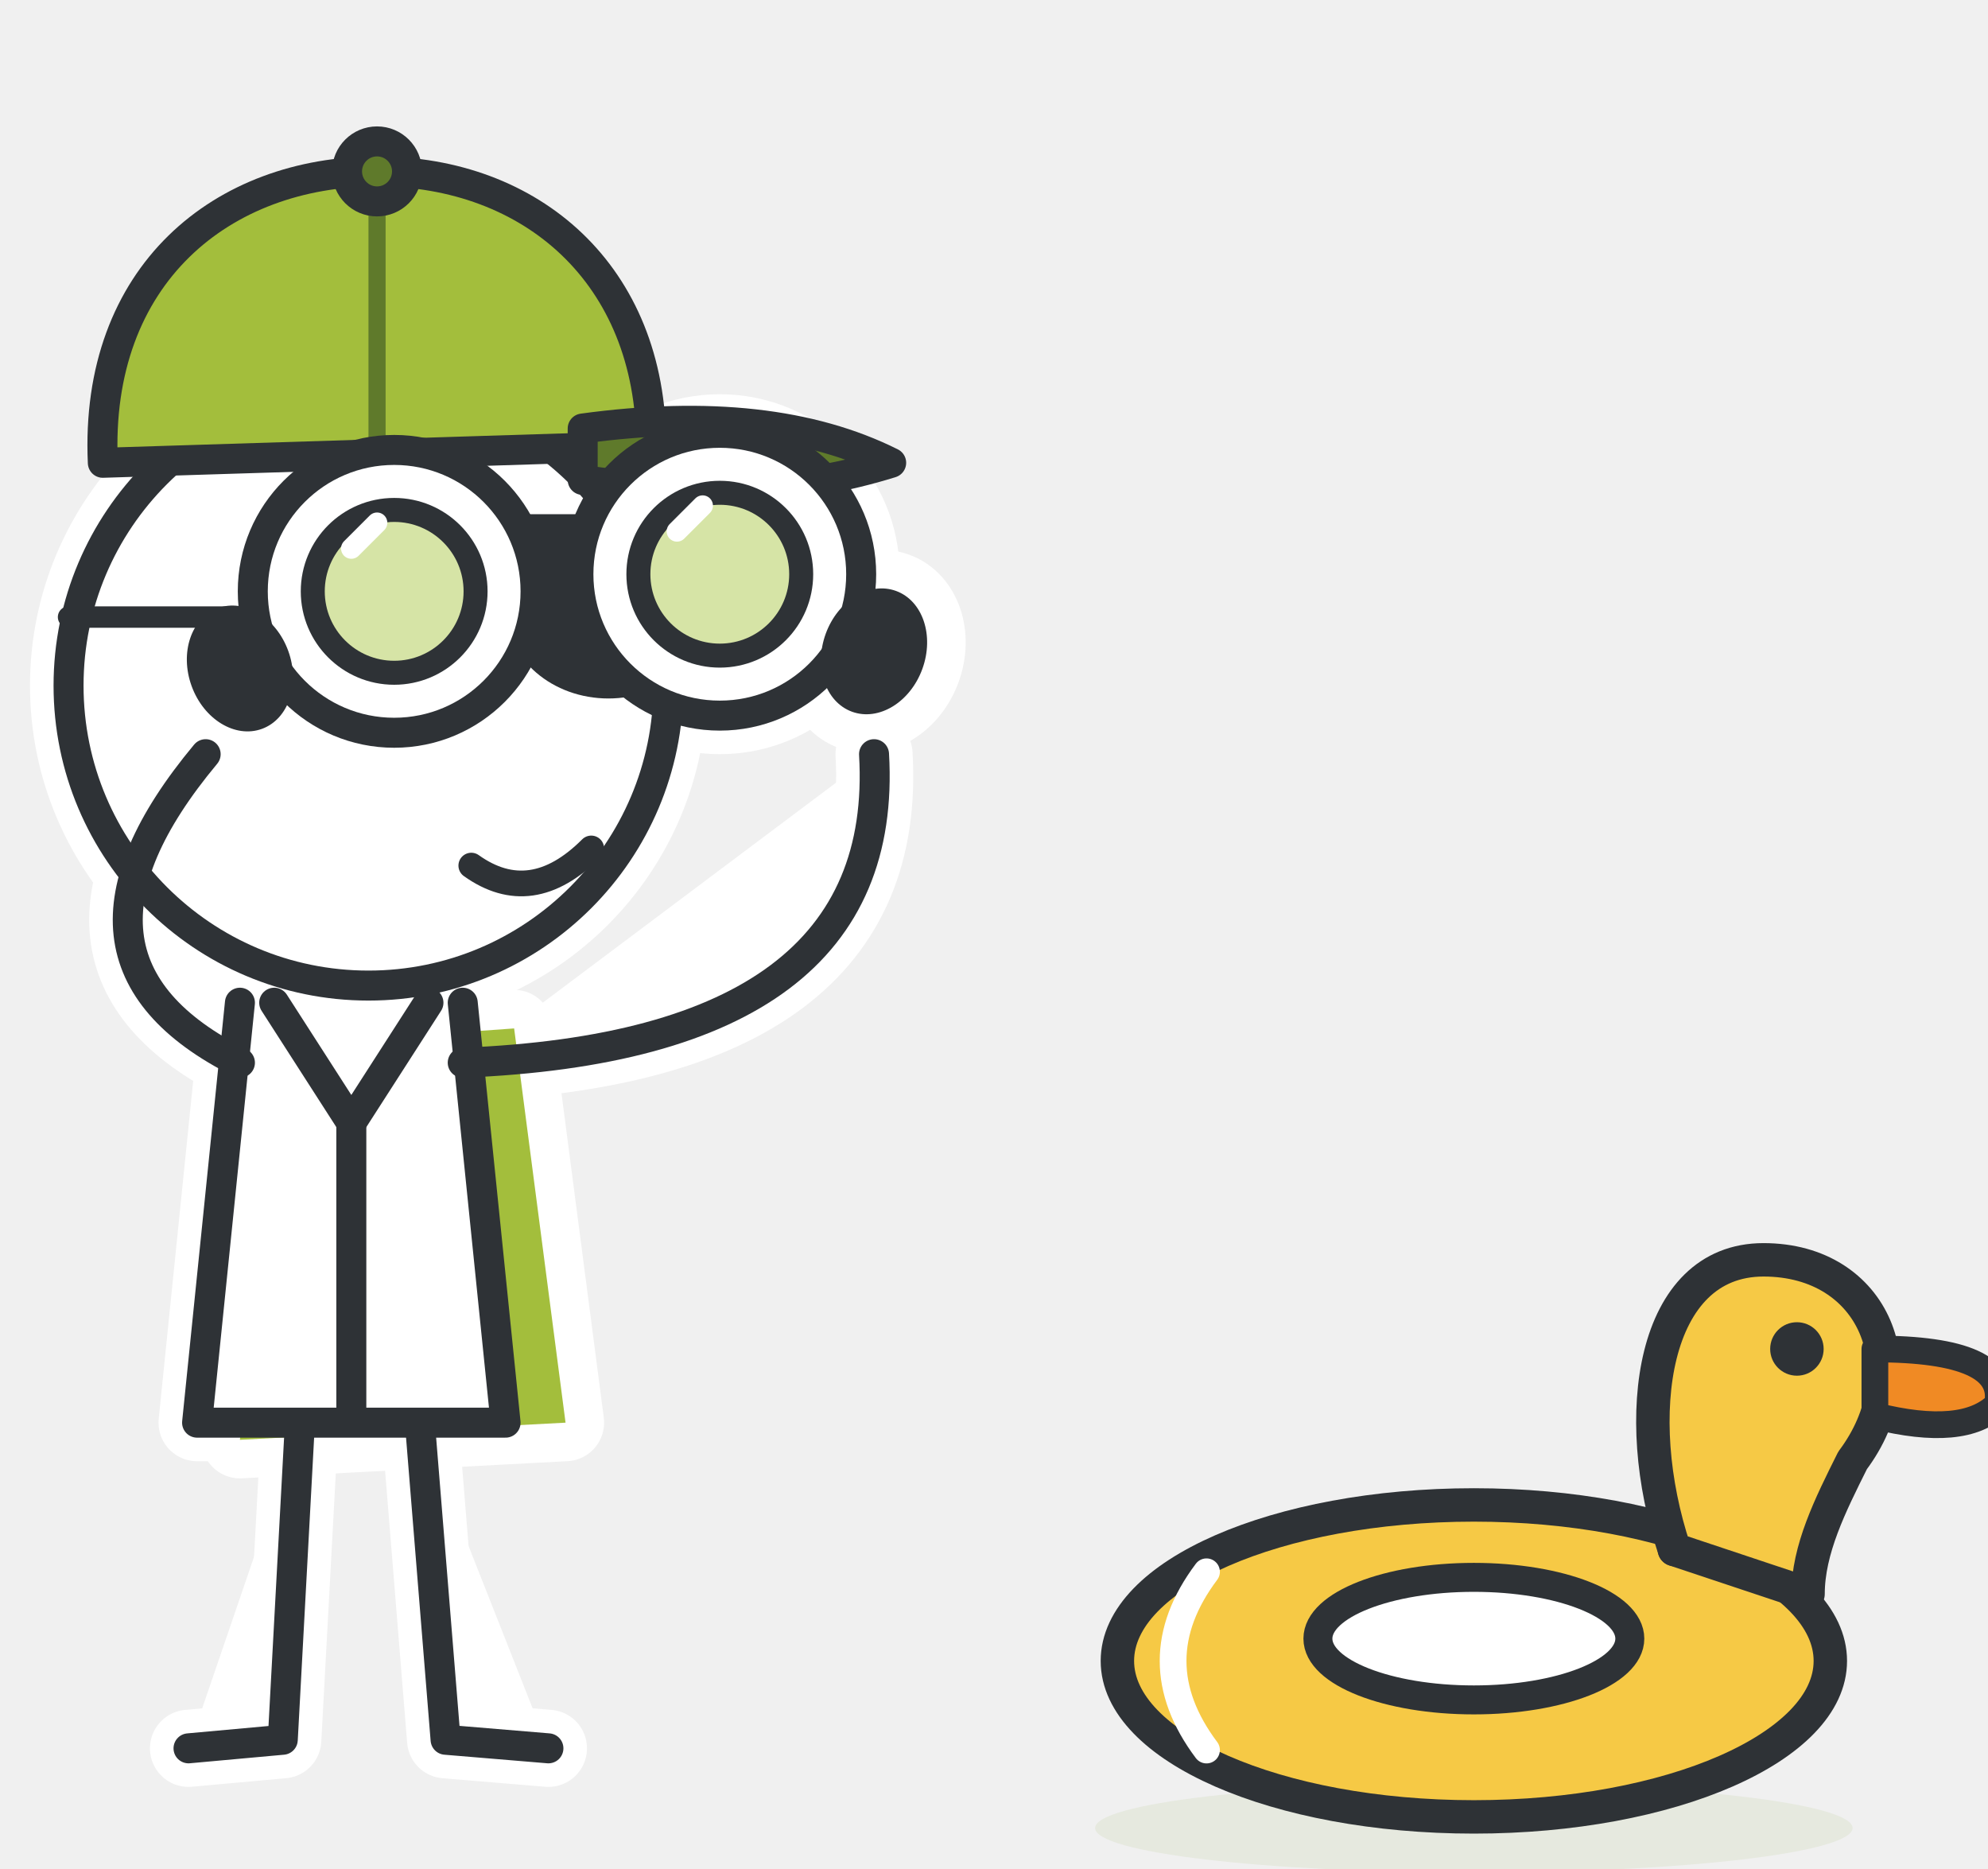
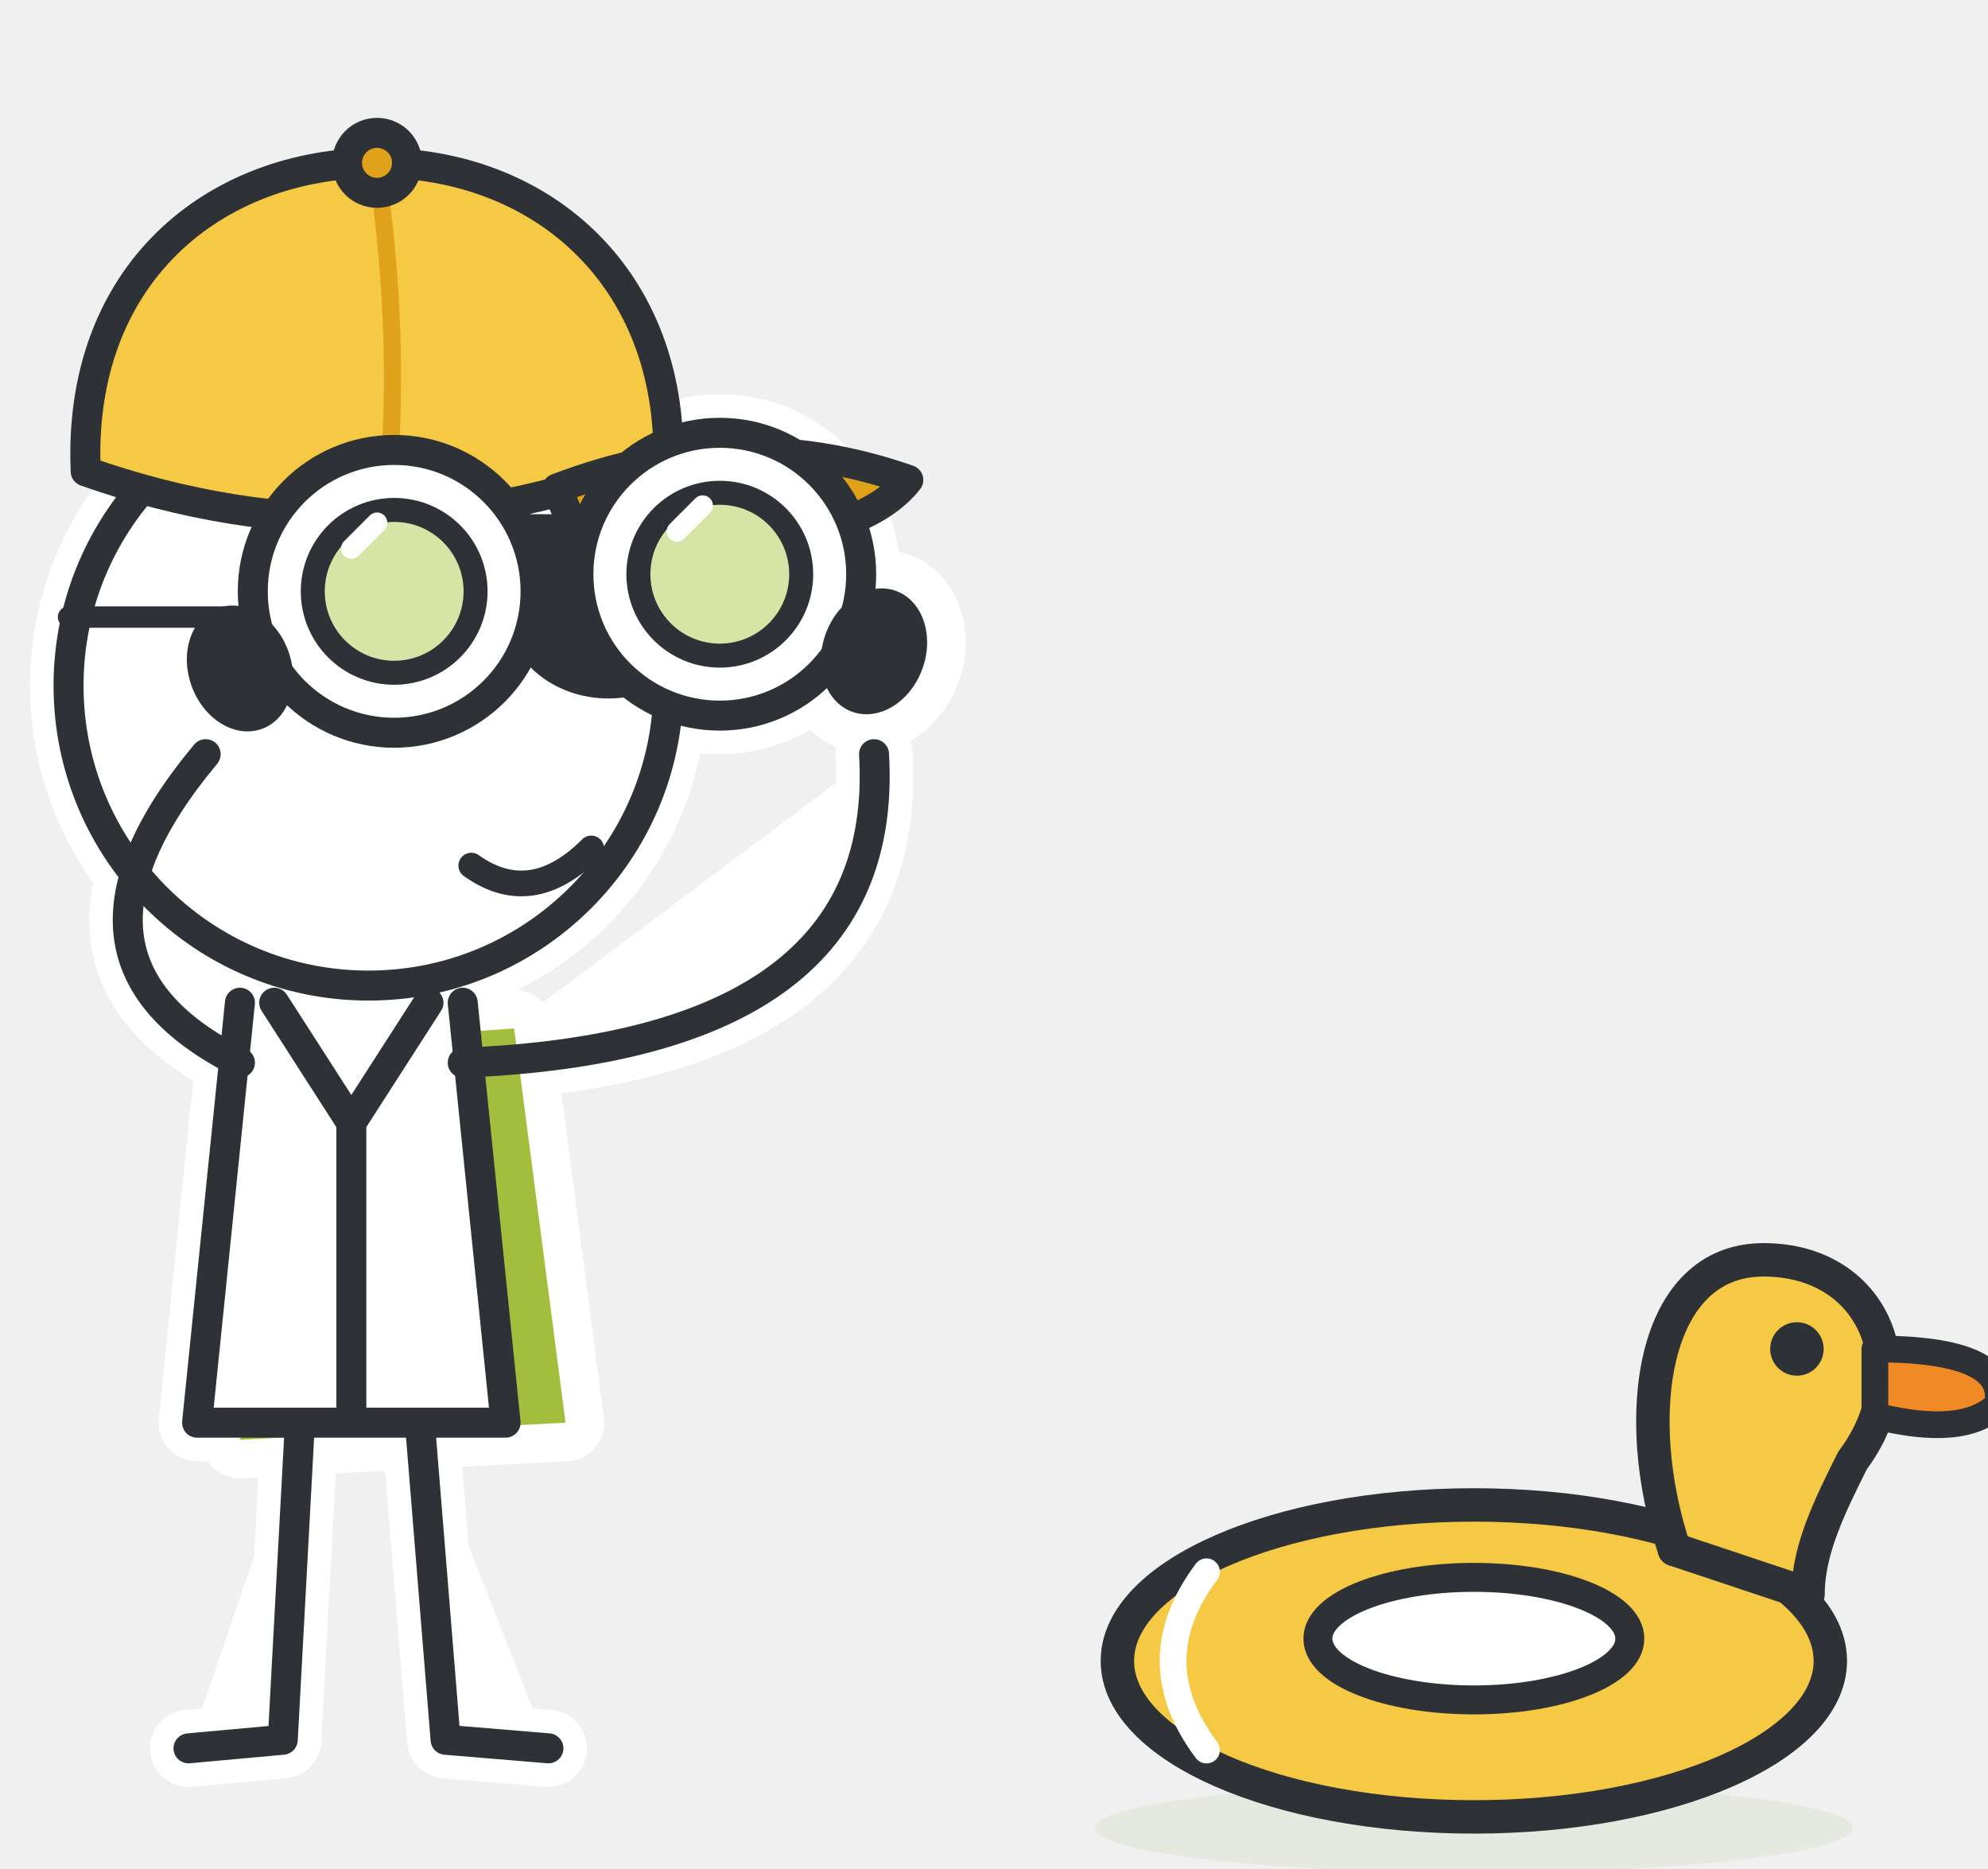
<svg xmlns="http://www.w3.org/2000/svg" aria-hidden="true" focusable="false" viewBox="52 -8 232 218" fill="none" stroke="#2E3236" stroke-width="3.5" stroke-linecap="round" stroke-linejoin="round">
  <g stroke="#FFFFFF" stroke-width="9" fill="#FFFFFF">
    <path d="M84 114 L112 112 L118 158 L80 160 Z" />
    <path d="M87 158 L85 195 L74 196" />
    <path d="M101 158 L104 195 L116 196" />
    <path d="M80 109 L75 158 L111 158 L106 109" />
    <path d="M84 109 L93 123 L102 109" />
    <path d="M93 123 L93 157" />
    <circle cx="95" cy="72" r="35" />
    <path d="M107 93 Q114 98 121 91" />
    <path d="M80 116 Q56 104 76 80" />
    <path d="M106 116 Q156 114 154 80" />
    <rect x="111" y="52" width="12" height="15" rx="2.5" />
    <circle cx="98" cy="61" r="16.5" />
    <circle cx="98" cy="61" r="9.5" />
    <circle cx="136" cy="59" r="16.5" />
    <circle cx="136" cy="59" r="9.5" />
    <path d="M93 56 L96 53" />
    <path d="M131 54 L134 51" />
    <ellipse cx="80" cy="70" rx="6" ry="7.5" transform="rotate(-20 80 70)" />
    <ellipse cx="154" cy="68" rx="6" ry="7.5" transform="rotate(20 154 68)" />
  </g>
  <path d="M84 114 L112 112 L118 158 L80 160 Z" fill="#A3BE3C" stroke="none" />
  <path d="M87 158 L85 195 L74 196" />
  <path d="M101 158 L104 195 L116 196" />
  <path d="M80 109 L75 158 L111 158 L106 109" fill="#FFFFFF" />
  <path d="M84 109 L93 123 L102 109" />
  <path d="M93 123 L93 157" />
  <circle cx="95" cy="72" r="35" fill="#FFFFFF" />
  <path d="M60 64 L88 64" stroke-width="2.5" />
  <ellipse cx="100" cy="65" rx="10.5" ry="9" fill="#2E3236" stroke-width="3" />
  <ellipse cx="123" cy="63" rx="10.5" ry="9" fill="#2E3236" stroke-width="3" />
  <path d="M110 64 Q112 61.5 114 63" stroke-width="2.5" />
-   <path d="M64 46 C63 24 78 12 96 12 C114 12 128 24 128 44 Z" fill="#A3BE3C" />
-   <path d="M120 42 Q142 39 156 46 Q140 51 120 48 Z" fill="#5F7A2B" />
-   <path d="M96 13 L96 44" stroke="#5F7A2B" stroke-width="2" />
-   <circle cx="96" cy="12" r="3.5" fill="#5F7A2B" />
+   <path d="M62 47 C61 24 77 11 96 11 C115 11 130 24 130 45 Q96 59 62 47 Z" fill="#F6C945" />
+   <path d="M117 49 Q138 41 158 48 Q151 57 120 56 Z" fill="#E0A21B" />
+   <path d="M96 12 Q99 32 97 52" stroke="#E0A21B" stroke-width="2" fill="none" />
+   <circle cx="96" cy="11" r="3.5" fill="#E0A21B" />
  <path d="M107 93 Q114 98 121 91" stroke-width="3" />
  <path d="M80 116 Q56 104 76 80" />
  <path d="M106 116 Q156 114 154 80" />
  <rect x="111" y="52" width="12" height="15" rx="2.5" fill="#2E3236" stroke="none" />
  <circle cx="98" cy="61" r="16.5" fill="#FFFFFF" />
  <circle cx="98" cy="61" r="9.5" fill="#D6E4A6" stroke-width="2.8" />
  <circle cx="136" cy="59" r="16.5" fill="#FFFFFF" />
  <circle cx="136" cy="59" r="9.5" fill="#D6E4A6" stroke-width="2.8" />
  <path d="M93 56 L96 53" stroke="#FFFFFF" stroke-width="2.4" />
  <path d="M131 54 L134 51" stroke="#FFFFFF" stroke-width="2.4" />
  <ellipse cx="80" cy="70" rx="6" ry="7.5" fill="#2E3236" stroke="none" transform="rotate(-20 80 70)" />
  <ellipse cx="154" cy="68" rx="6" ry="7.5" fill="#2E3236" stroke="none" transform="rotate(20 154 68)" />
  <g class="bouee" transform="translate(224 204) scale(1.3) translate(-224 -204)">
    <ellipse cx="224" cy="205" rx="34" ry="4" fill="#E6E9DF" stroke="none" />
    <ellipse cx="224" cy="190" rx="32" ry="14" fill="#F6C945" stroke="#2E3236" stroke-width="3" />
    <ellipse cx="224" cy="188" rx="14" ry="5.5" fill="#FFFFFF" stroke="#2E3236" stroke-width="2.6" />
    <path d="M200 182 Q194 190 200 198" stroke="#FFFFFF" stroke-width="2.4" fill="none" />
    <path d="M242 180 C240 168 244 160 250 158" stroke="#2E3236" stroke-width="3" fill="none" />
    <path d="M242 180 C238 168 240 154 250 154 C260 154 264 164 258 172 C256 176 254 180 254 184 Z" fill="#F6C945" stroke="#2E3236" stroke-width="3" />
    <path d="M260 162 Q272 162 271 167 Q268 170 260 168 Z" fill="#F08A24" stroke="#2E3236" stroke-width="2.4" />
    <circle cx="253" cy="162" r="2.4" fill="#2E3236" stroke="none" />
  </g>
</svg>
